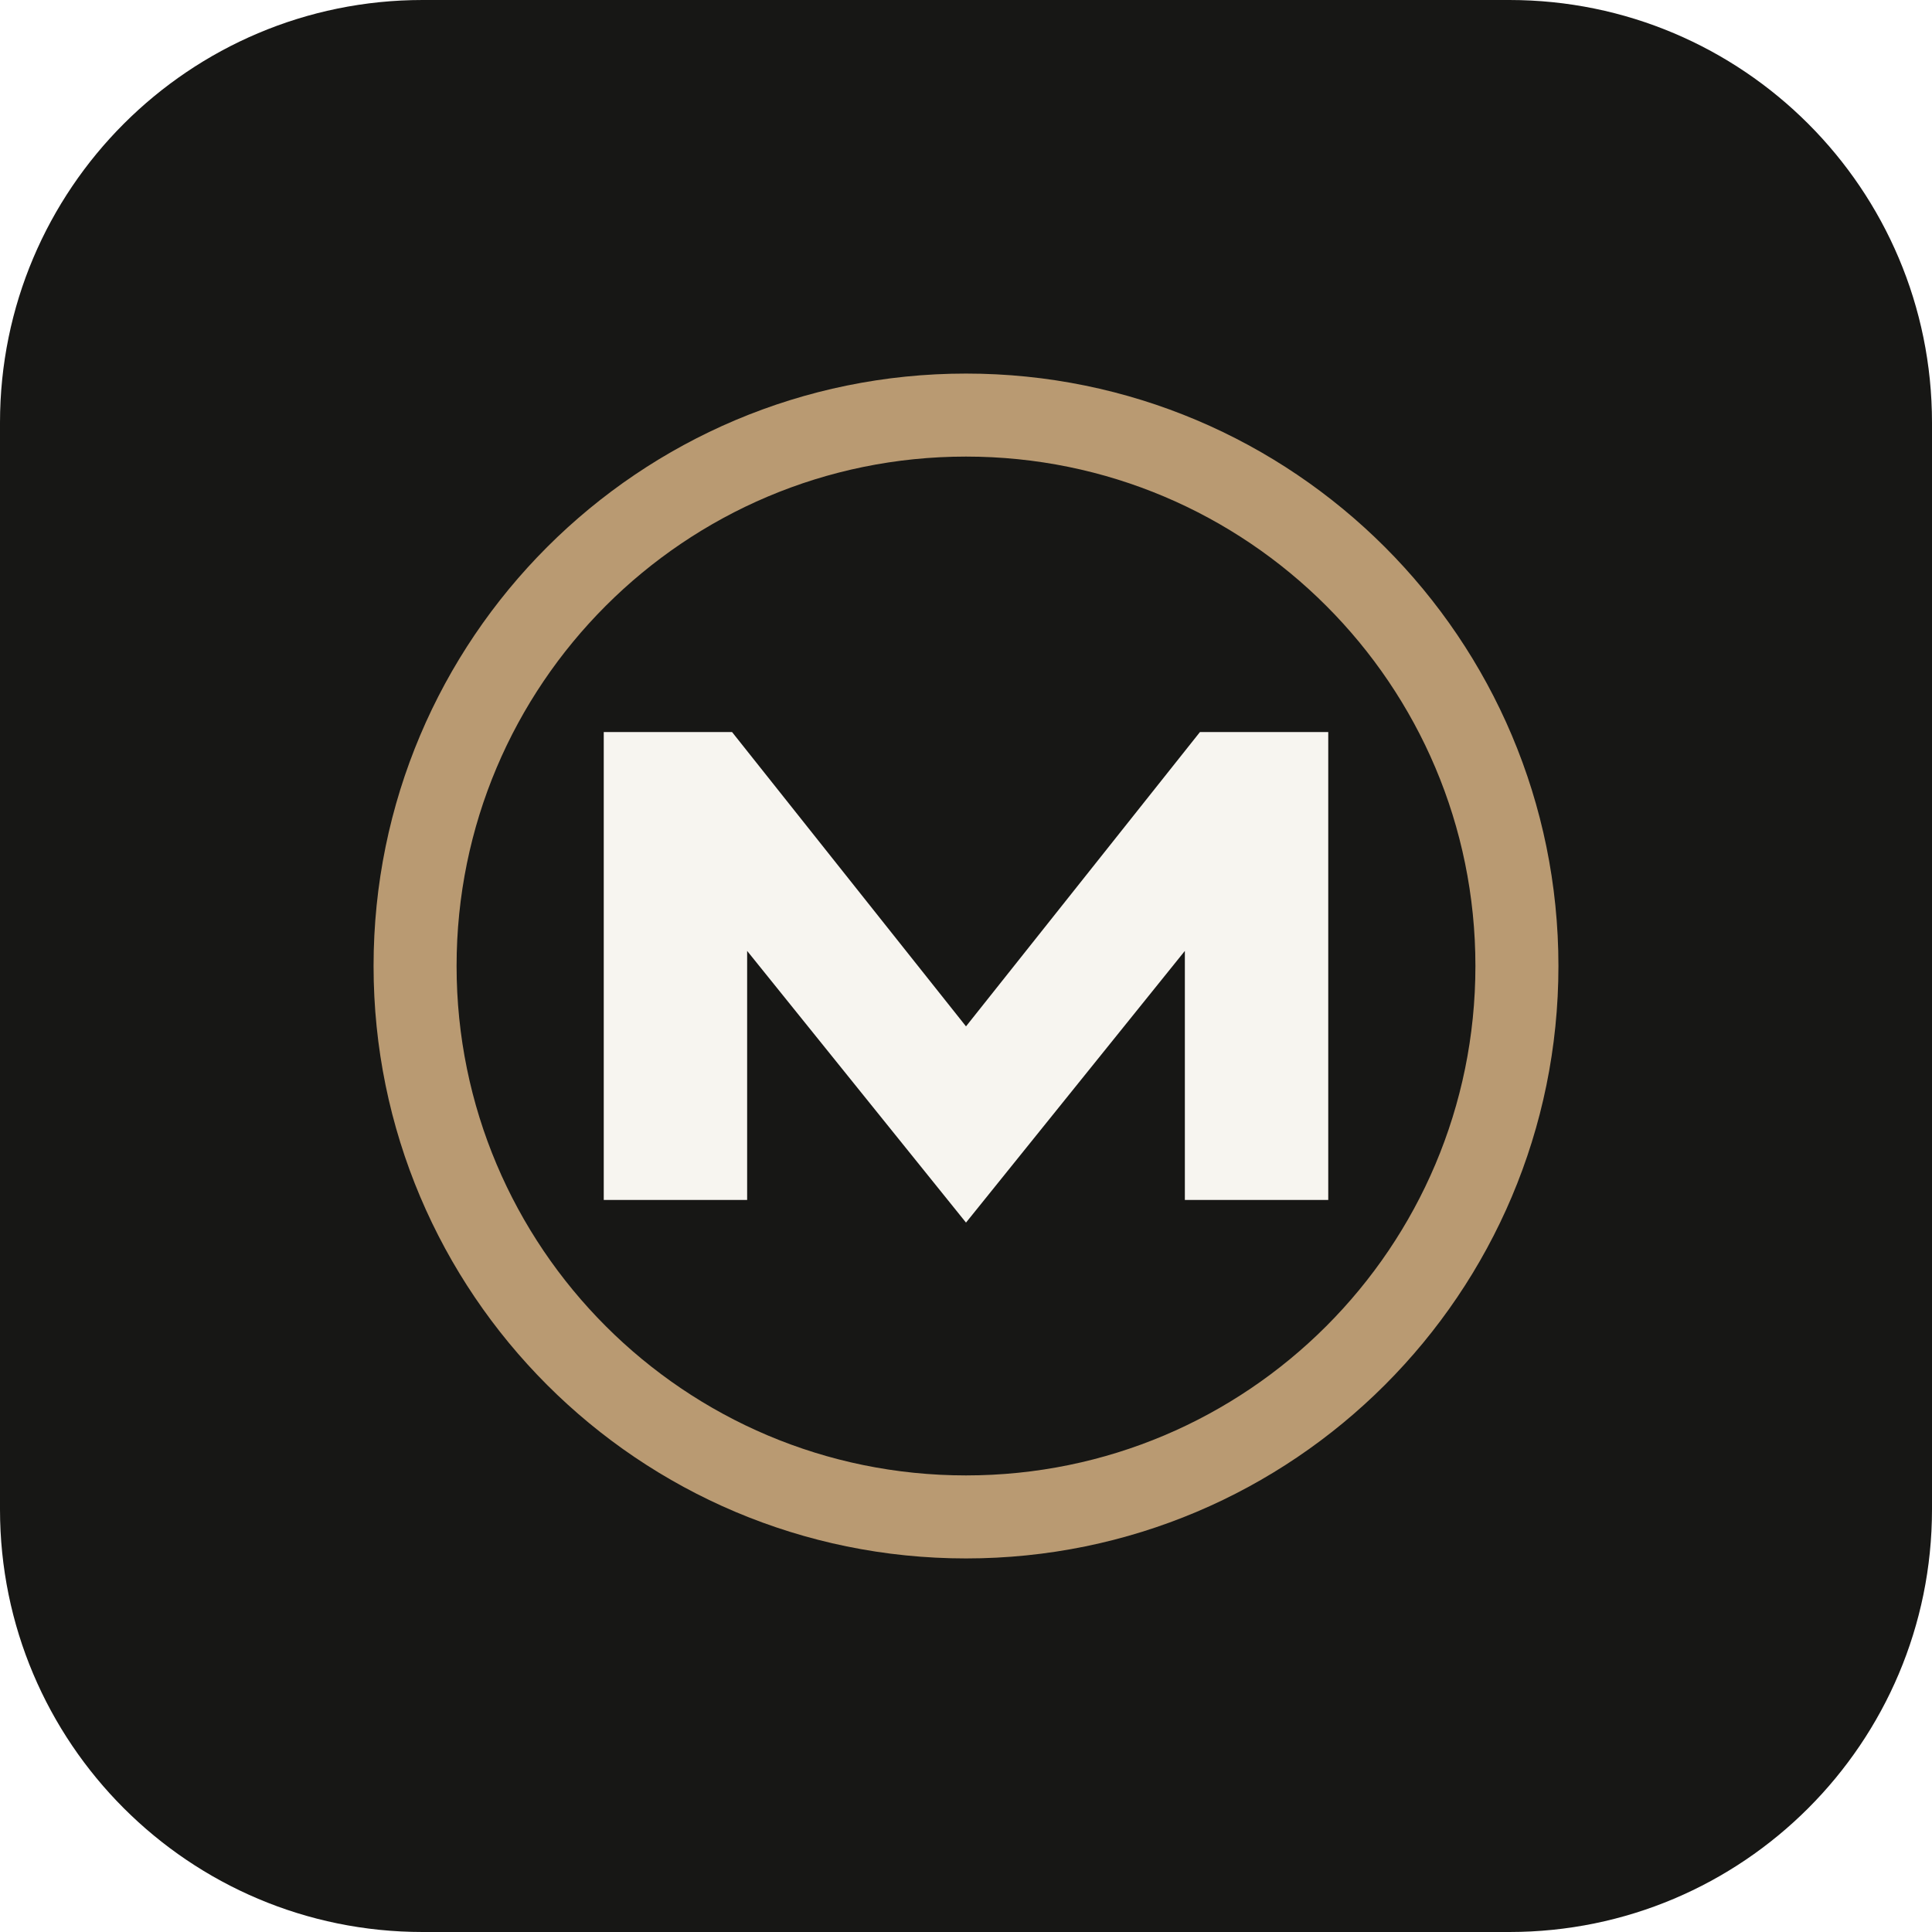
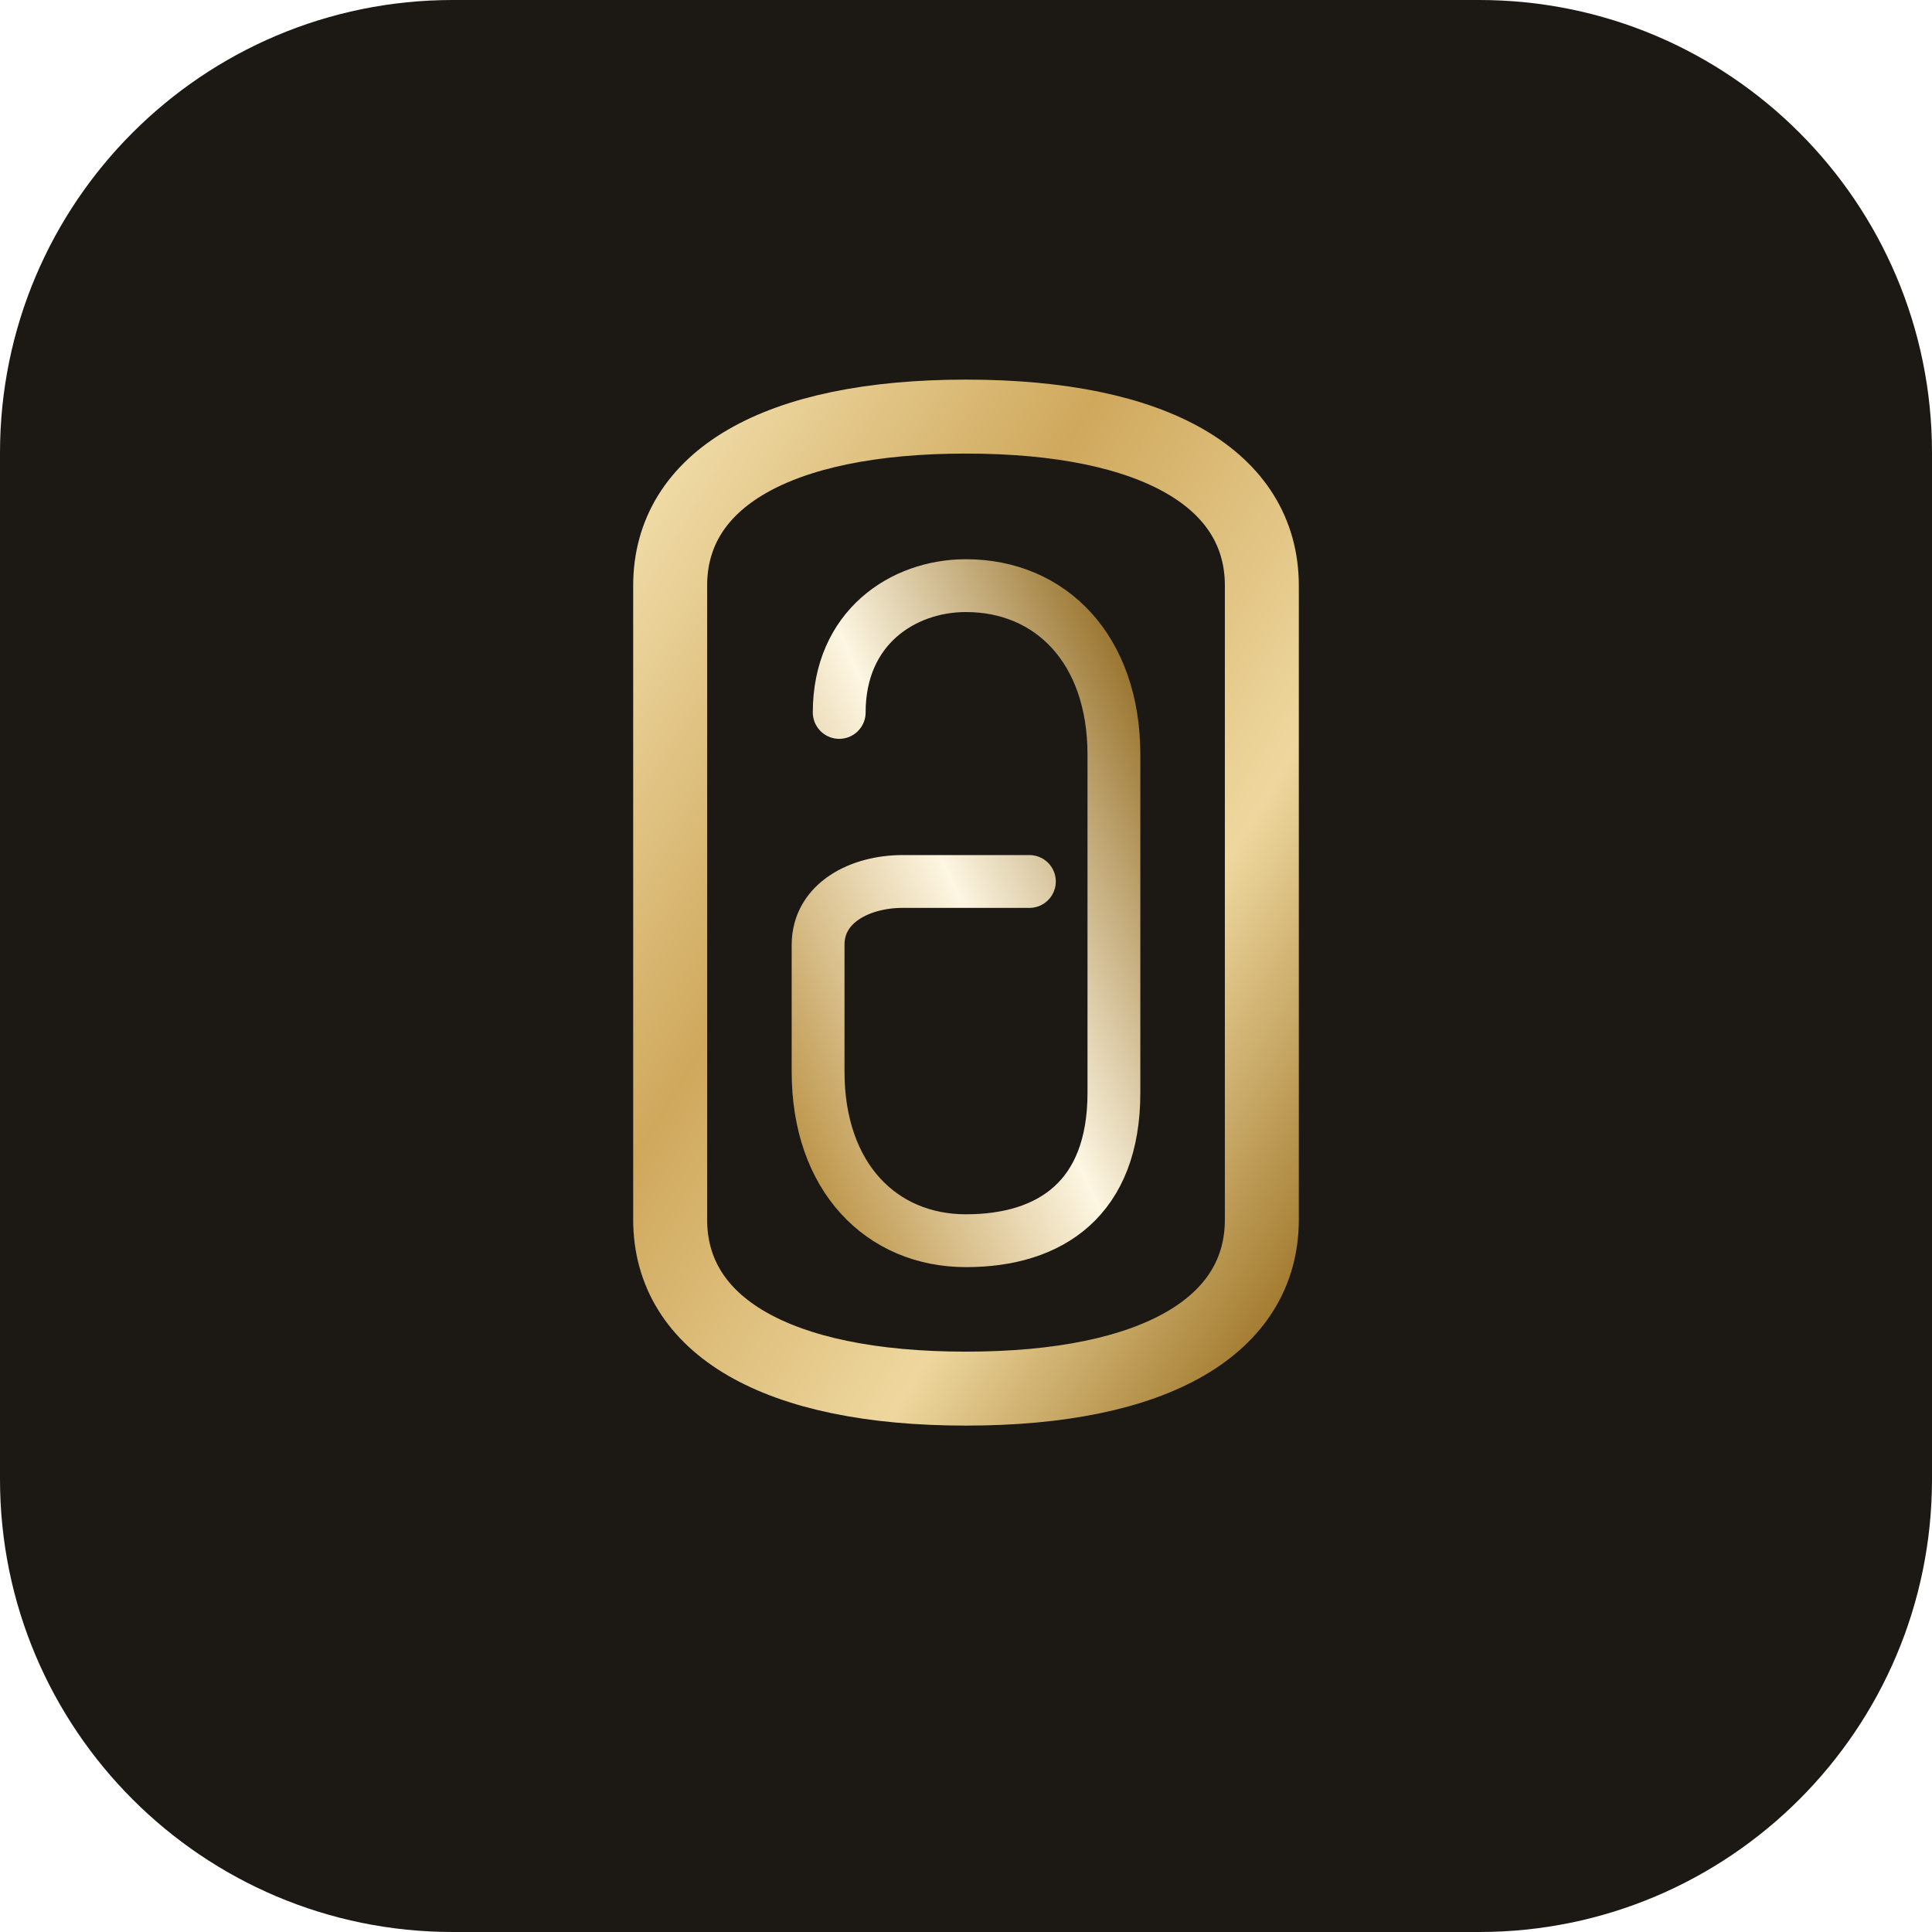
<svg xmlns="http://www.w3.org/2000/svg" viewBox="0 0 512 512">
-   <rect width="512" height="512" rx="112" fill="#171715" />
-   <circle cx="256" cy="256" r="146" fill="none" stroke="#b99a72" stroke-width="22" />
-   <path d="M160 318V194h34l62 78 62-78h34v124h-38v-66l-58 72-58-72v66z" fill="#f7f5f0" />
+   <defs>
+     <linearGradient id="markGold" x1="0%" y1="0%" x2="100%" y2="100%">
+       <stop offset="0%" stop-color="#F2DFAC" />
+       <stop offset="35%" stop-color="#CFA85C" />
+       <stop offset="70%" stop-color="#EED79E" />
+       <stop offset="100%" stop-color="#9C7326" />
+     </linearGradient>
+     <linearGradient id="markGoldStroke" x1="0%" y1="100%" x2="100%" y2="0%">
+       <stop offset="0%" stop-color="#B88E3E" />
+       <stop offset="50%" stop-color="#FDF6E2" />
+       <stop offset="100%" stop-color="#916A20" />
+     </linearGradient>
+   </defs>
+   <rect width="512" height="512" rx="120" fill="#1C1814" />
+   <g transform="translate(256, 256) scale(2.8)">
+     <path d="M-28,-36 C-28,-46 -18,-52 0,-52 C18,-52 28,-46 28,-36 L28,24 C28,34 18,40 0,40 C-18,40 -28,34 -28,24 Z" fill="none" stroke="url(#markGold)" stroke-width="7" stroke-linecap="round" stroke-linejoin="round" />
+     <path d="M-12,-24 C-12,-32 -6,-36 0,-36 C8,-36 14,-30 14,-20 L14,12 C14,22 8,26 0,26 C-8,26 -14,20 -14,10 L-14,-2 C-14,-6 -10,-8 -6,-8 L6,-8" fill="none" stroke="url(#markGoldStroke)" stroke-width="5" stroke-linecap="round" stroke-linejoin="round" />
+   </g>
</svg>
